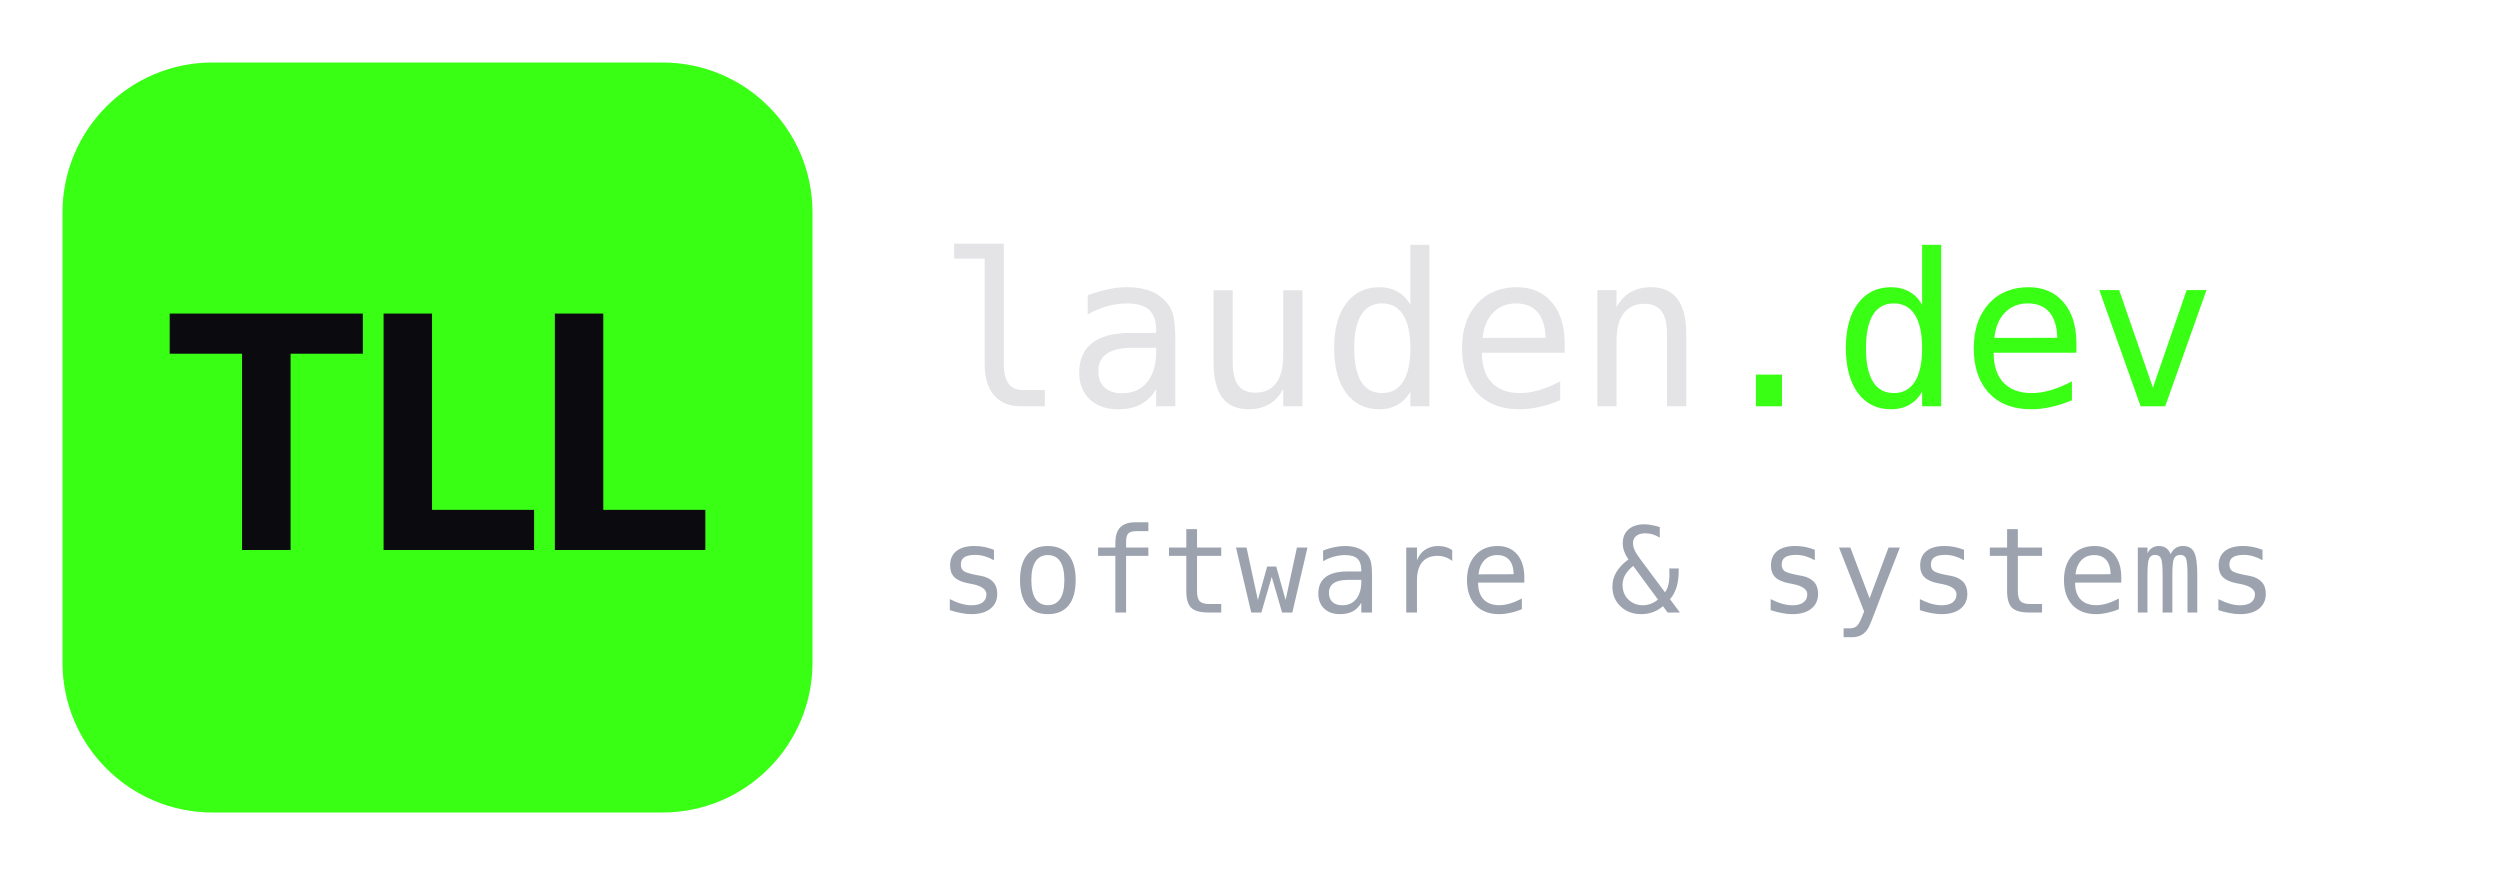
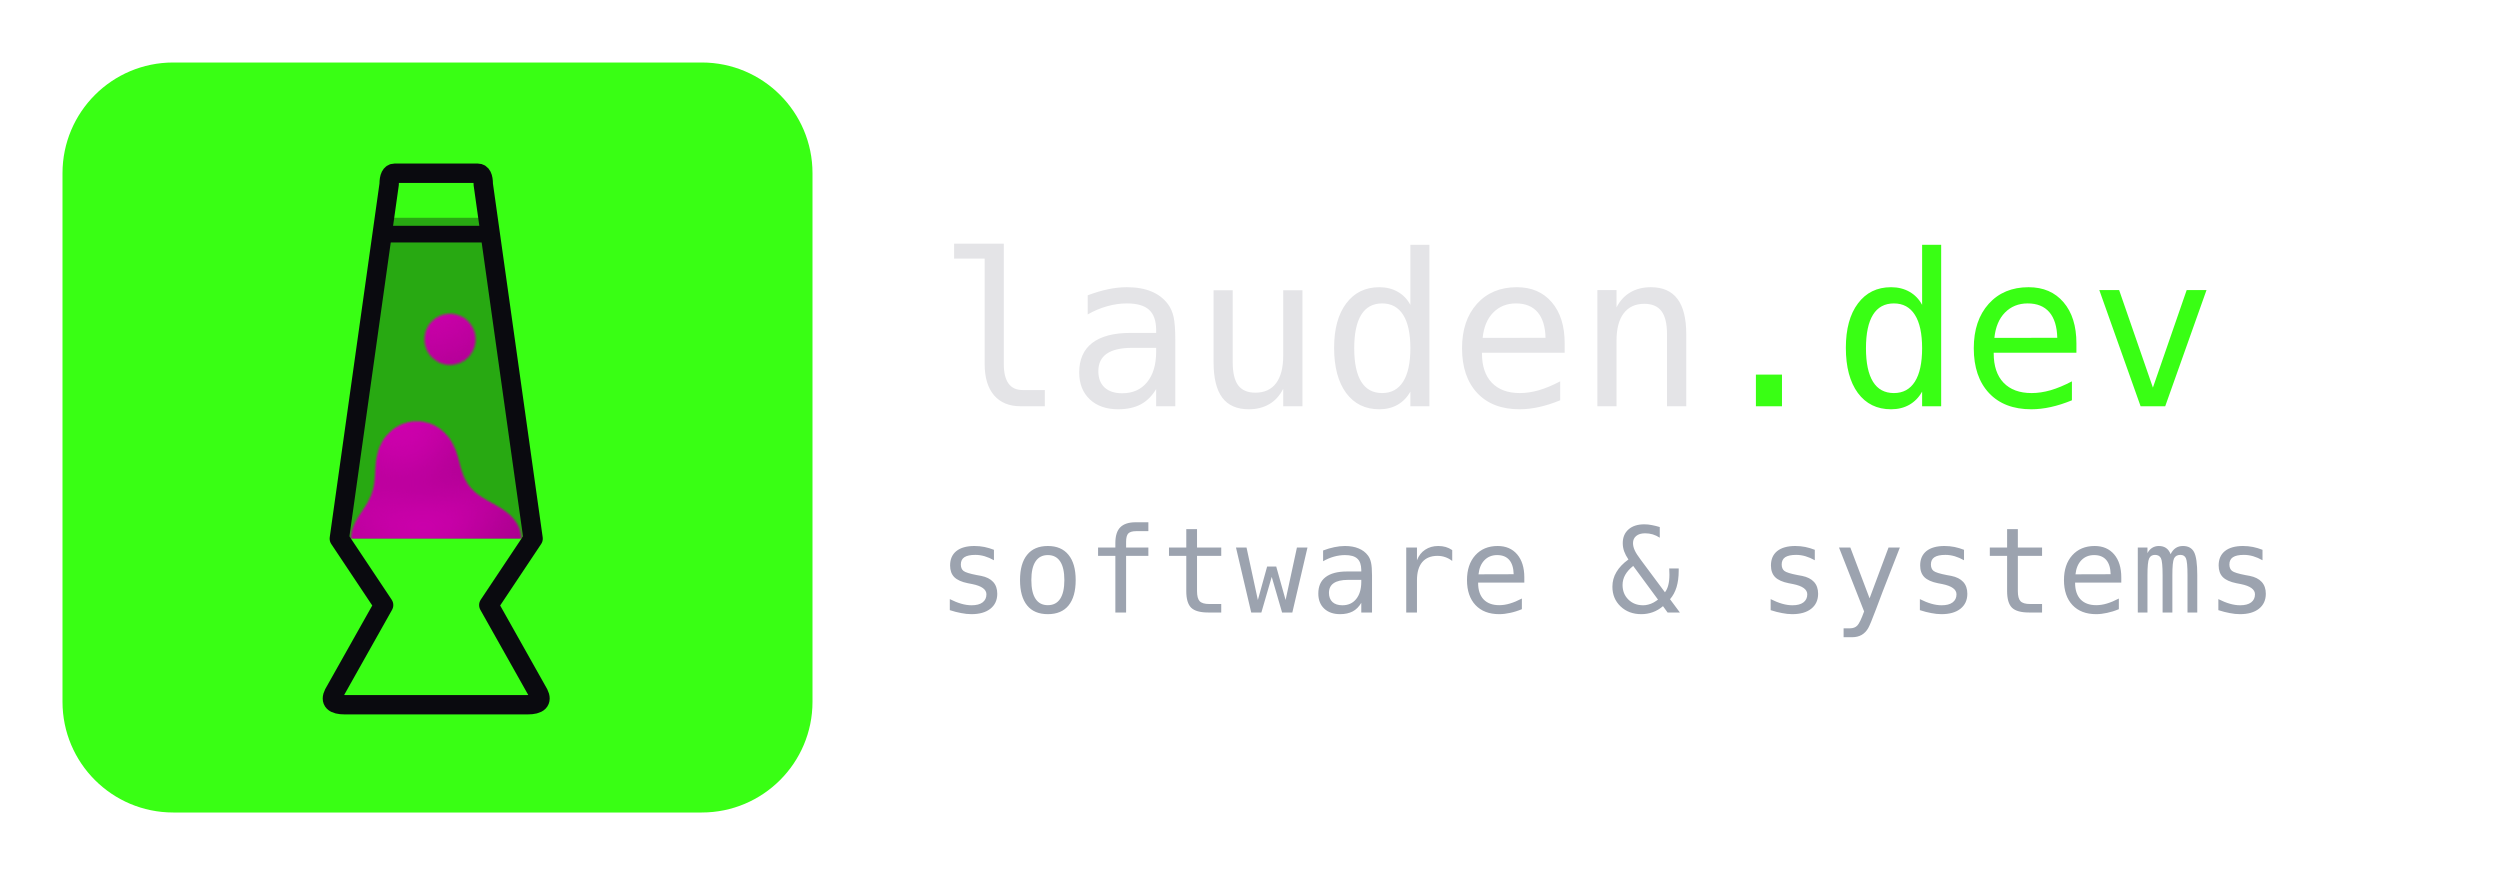
<svg xmlns="http://www.w3.org/2000/svg" width="400" height="140" viewBox="0 0 400 140">
-   <rect x="10" y="10" width="120" height="120" rx="24" fill="#39FF14" />
-   <text x="70" y="88" font-family="'Space Grotesk', 'Inter', sans-serif" font-weight="700" font-size="52" fill="#0A0A0F" text-anchor="middle" letter-spacing="-2">TLL</text>
+   <svg x="10" y="10" width="120" height="120" viewBox="0 0 135.467 135.467">
+     <defs>
+       <filter id="goo-dark">
+         <feGaussianBlur in="SourceGraphic" stdDeviation="4" result="b" />
+         <feColorMatrix in="b" mode="matrix" values="1 0 0 0 0  0 1 0 0 0  0 0 1 0 0  0 0 0 20 -9" />
+       </filter>
+       <radialGradient id="blob-dark" cx="42%" cy="32%" r="80%">
+         <stop offset="0%" stop-color="#E600C2" />
+         <stop offset="100%" stop-color="#8A0072" />
+       </radialGradient>
+       <clipPath id="glass-dark">
+         <path d="M 59 28 L 76 28 L 85 86 L 50 86 Z" />
+       </clipPath>
+     </defs>
+     <rect x="0" y="0" width="135.467" height="135.467" rx="20" fill="#39FF14" />
+     <g clip-path="url(#glass-dark)">
+       <rect x="50" y="28" width="35" height="58" fill="#0A0A0F" opacity="0.35" />
+       <g filter="url(#goo-dark)" fill="url(#blob-dark)">
+         <ellipse cx="67.5" cy="86" rx="17" ry="8" />
+         <circle cx="64" cy="72" r="8">
+           <animate attributeName="cy" dur="7s" values="78;44;78" repeatCount="indefinite" />
+           <animate attributeName="r" dur="7s" values="8;6;8" repeatCount="indefinite" />
+         </circle>
+         <circle cx="70" cy="50" r="6">
+           <animate attributeName="cy" dur="9s" values="44;76;44" repeatCount="indefinite" />
+           <animate attributeName="r" dur="9s" values="6;8;6" repeatCount="indefinite" />
+         </circle>
+       </g>
+     </g>
+     <path d="M 60 20                  Q 59 20 59 22                  L 50 86                  L 58 98                  L 49 114                  Q 48 116 51 116                  L 84 116                  Q 87 116 86 114                  L 77 98                  L 85 86                  L 76 22                  Q 76 20 75 20                  Z" fill="none" stroke="#0A0A0F" stroke-width="3.5" stroke-linejoin="round" stroke-linecap="round" />
+     <path d="M 58 31 L 77 31" stroke="#0A0A0F" stroke-width="3" stroke-linecap="round" />
+   </svg>
  <text x="150" y="65" font-family="'JetBrains Mono', 'Fira Code', monospace" font-weight="500" font-size="34" fill="#E4E4E7">lauden<tspan fill="#39FF14">.dev</tspan>
  </text>
  <text x="150" y="98" font-family="'JetBrains Mono', 'Fira Code', monospace" font-weight="400" font-size="19" fill="#9CA3AF" letter-spacing="0.5">software &amp; systems</text>
</svg>
